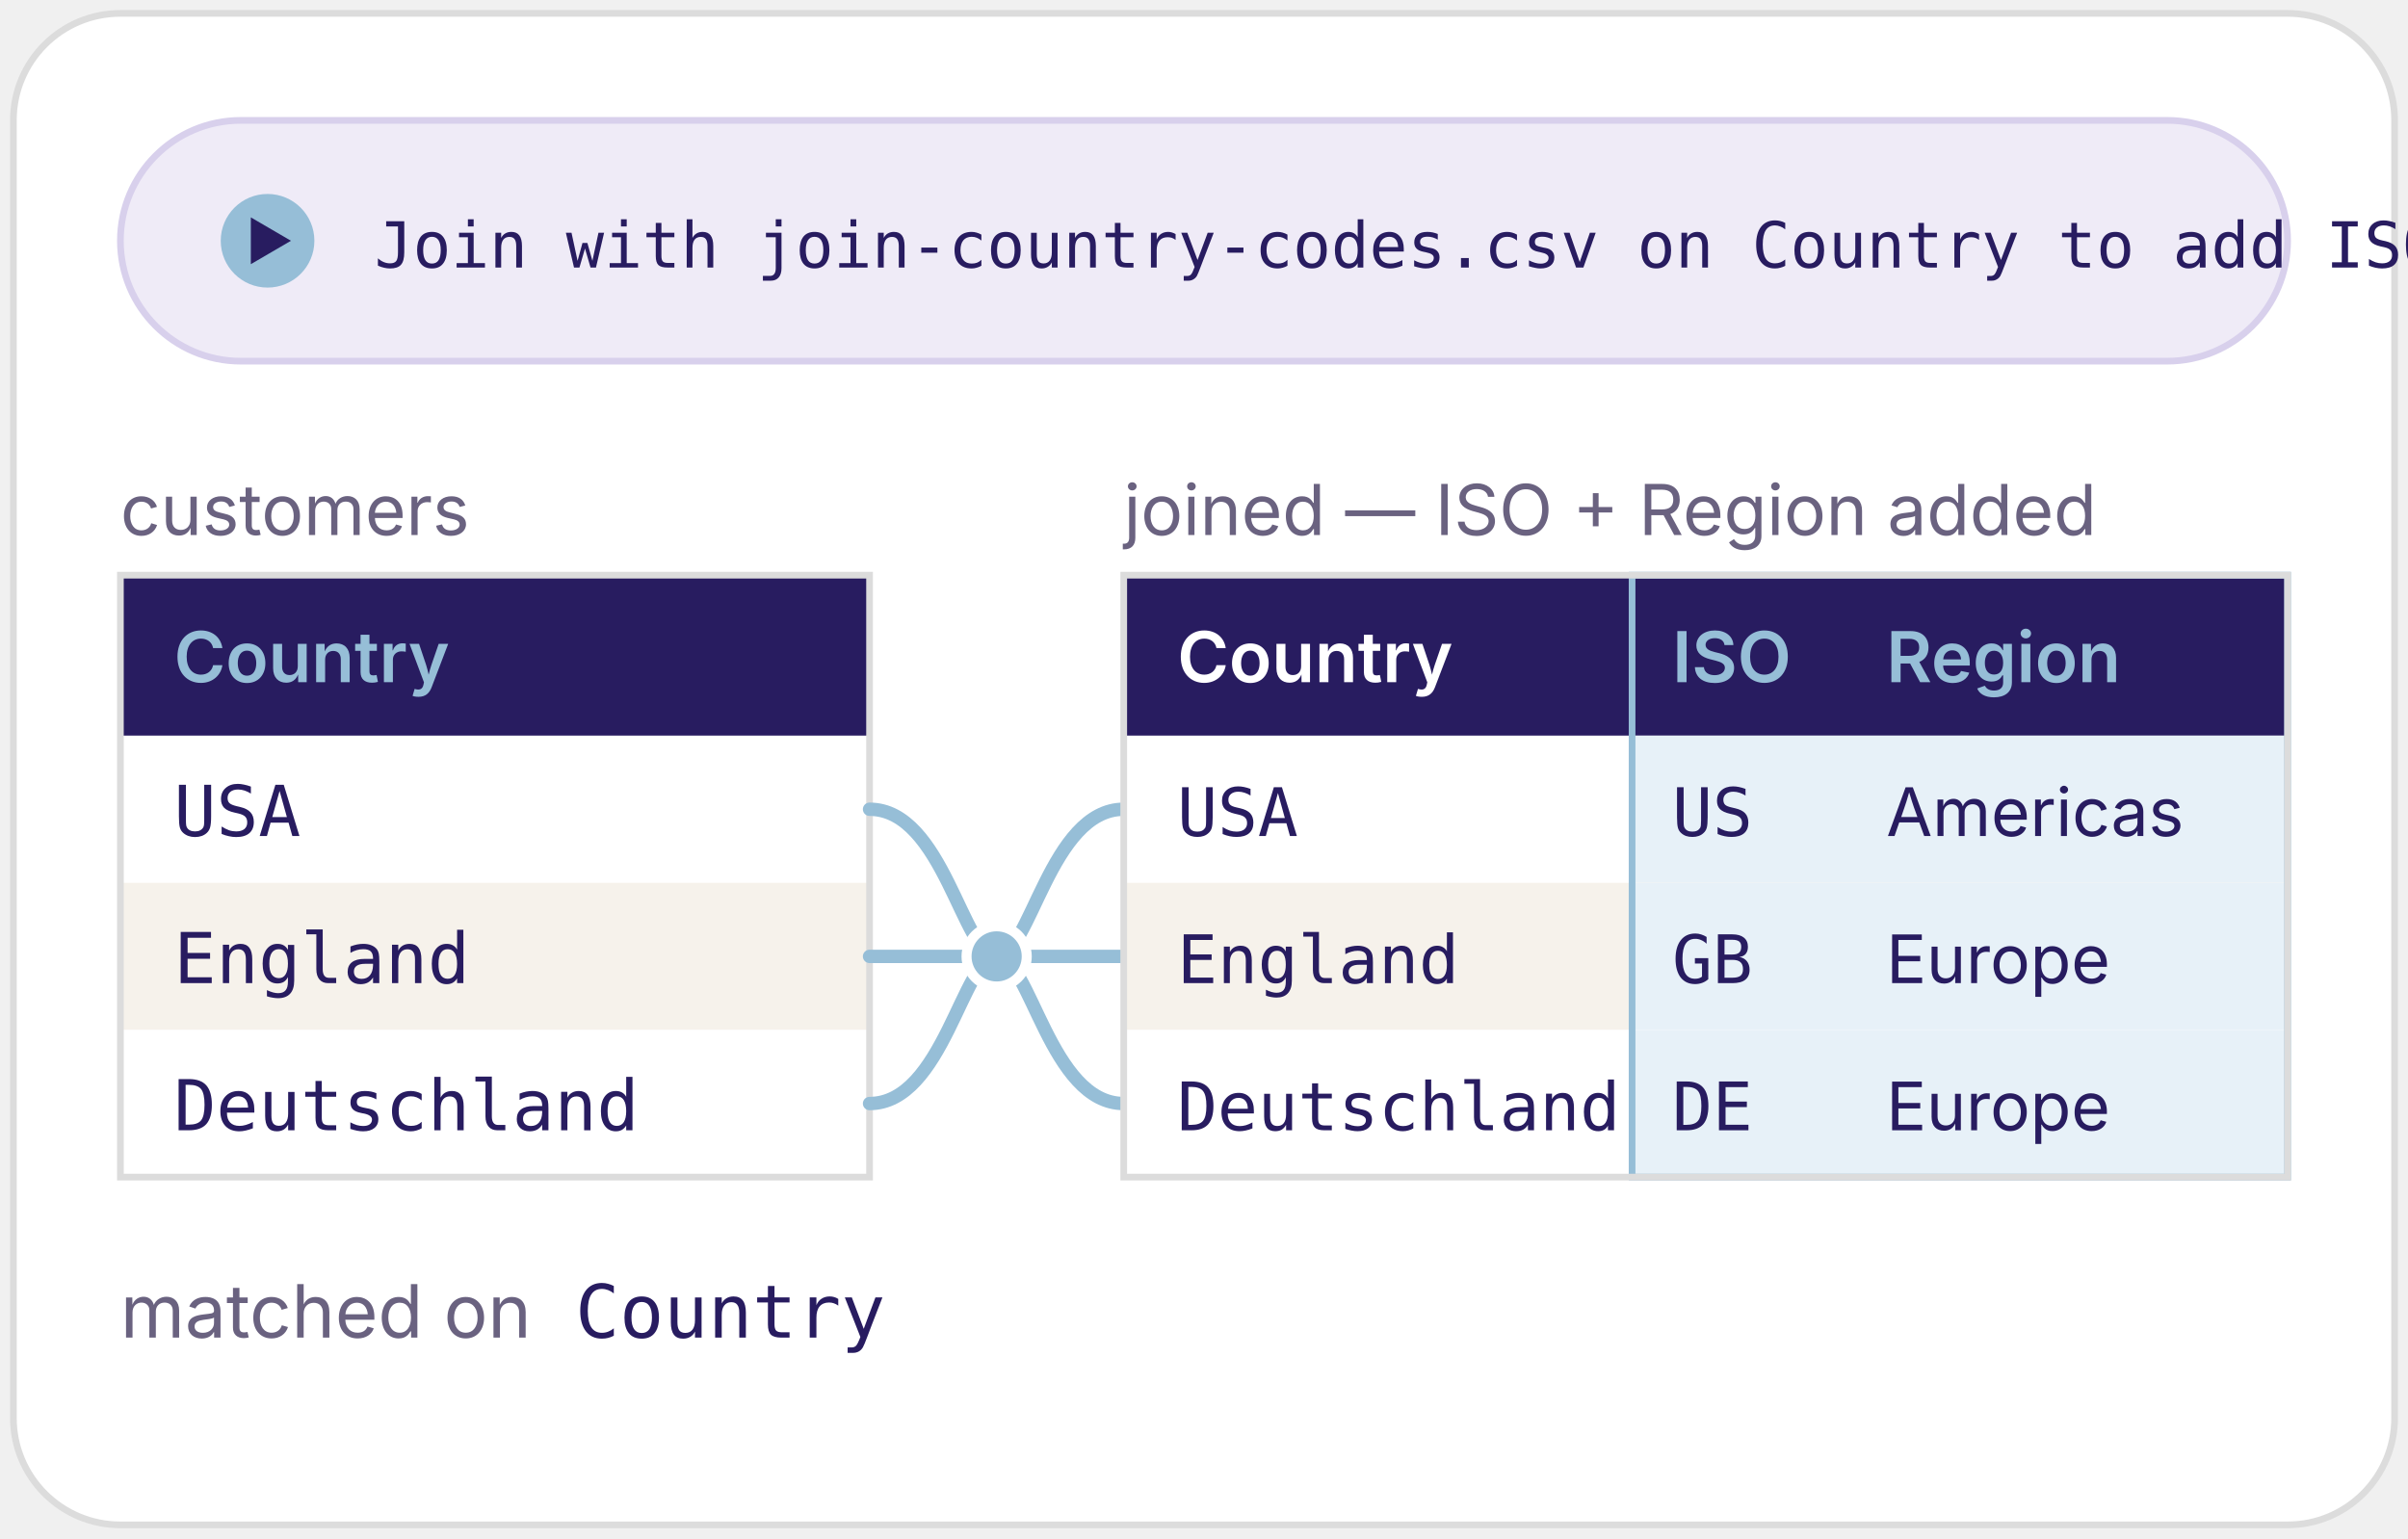
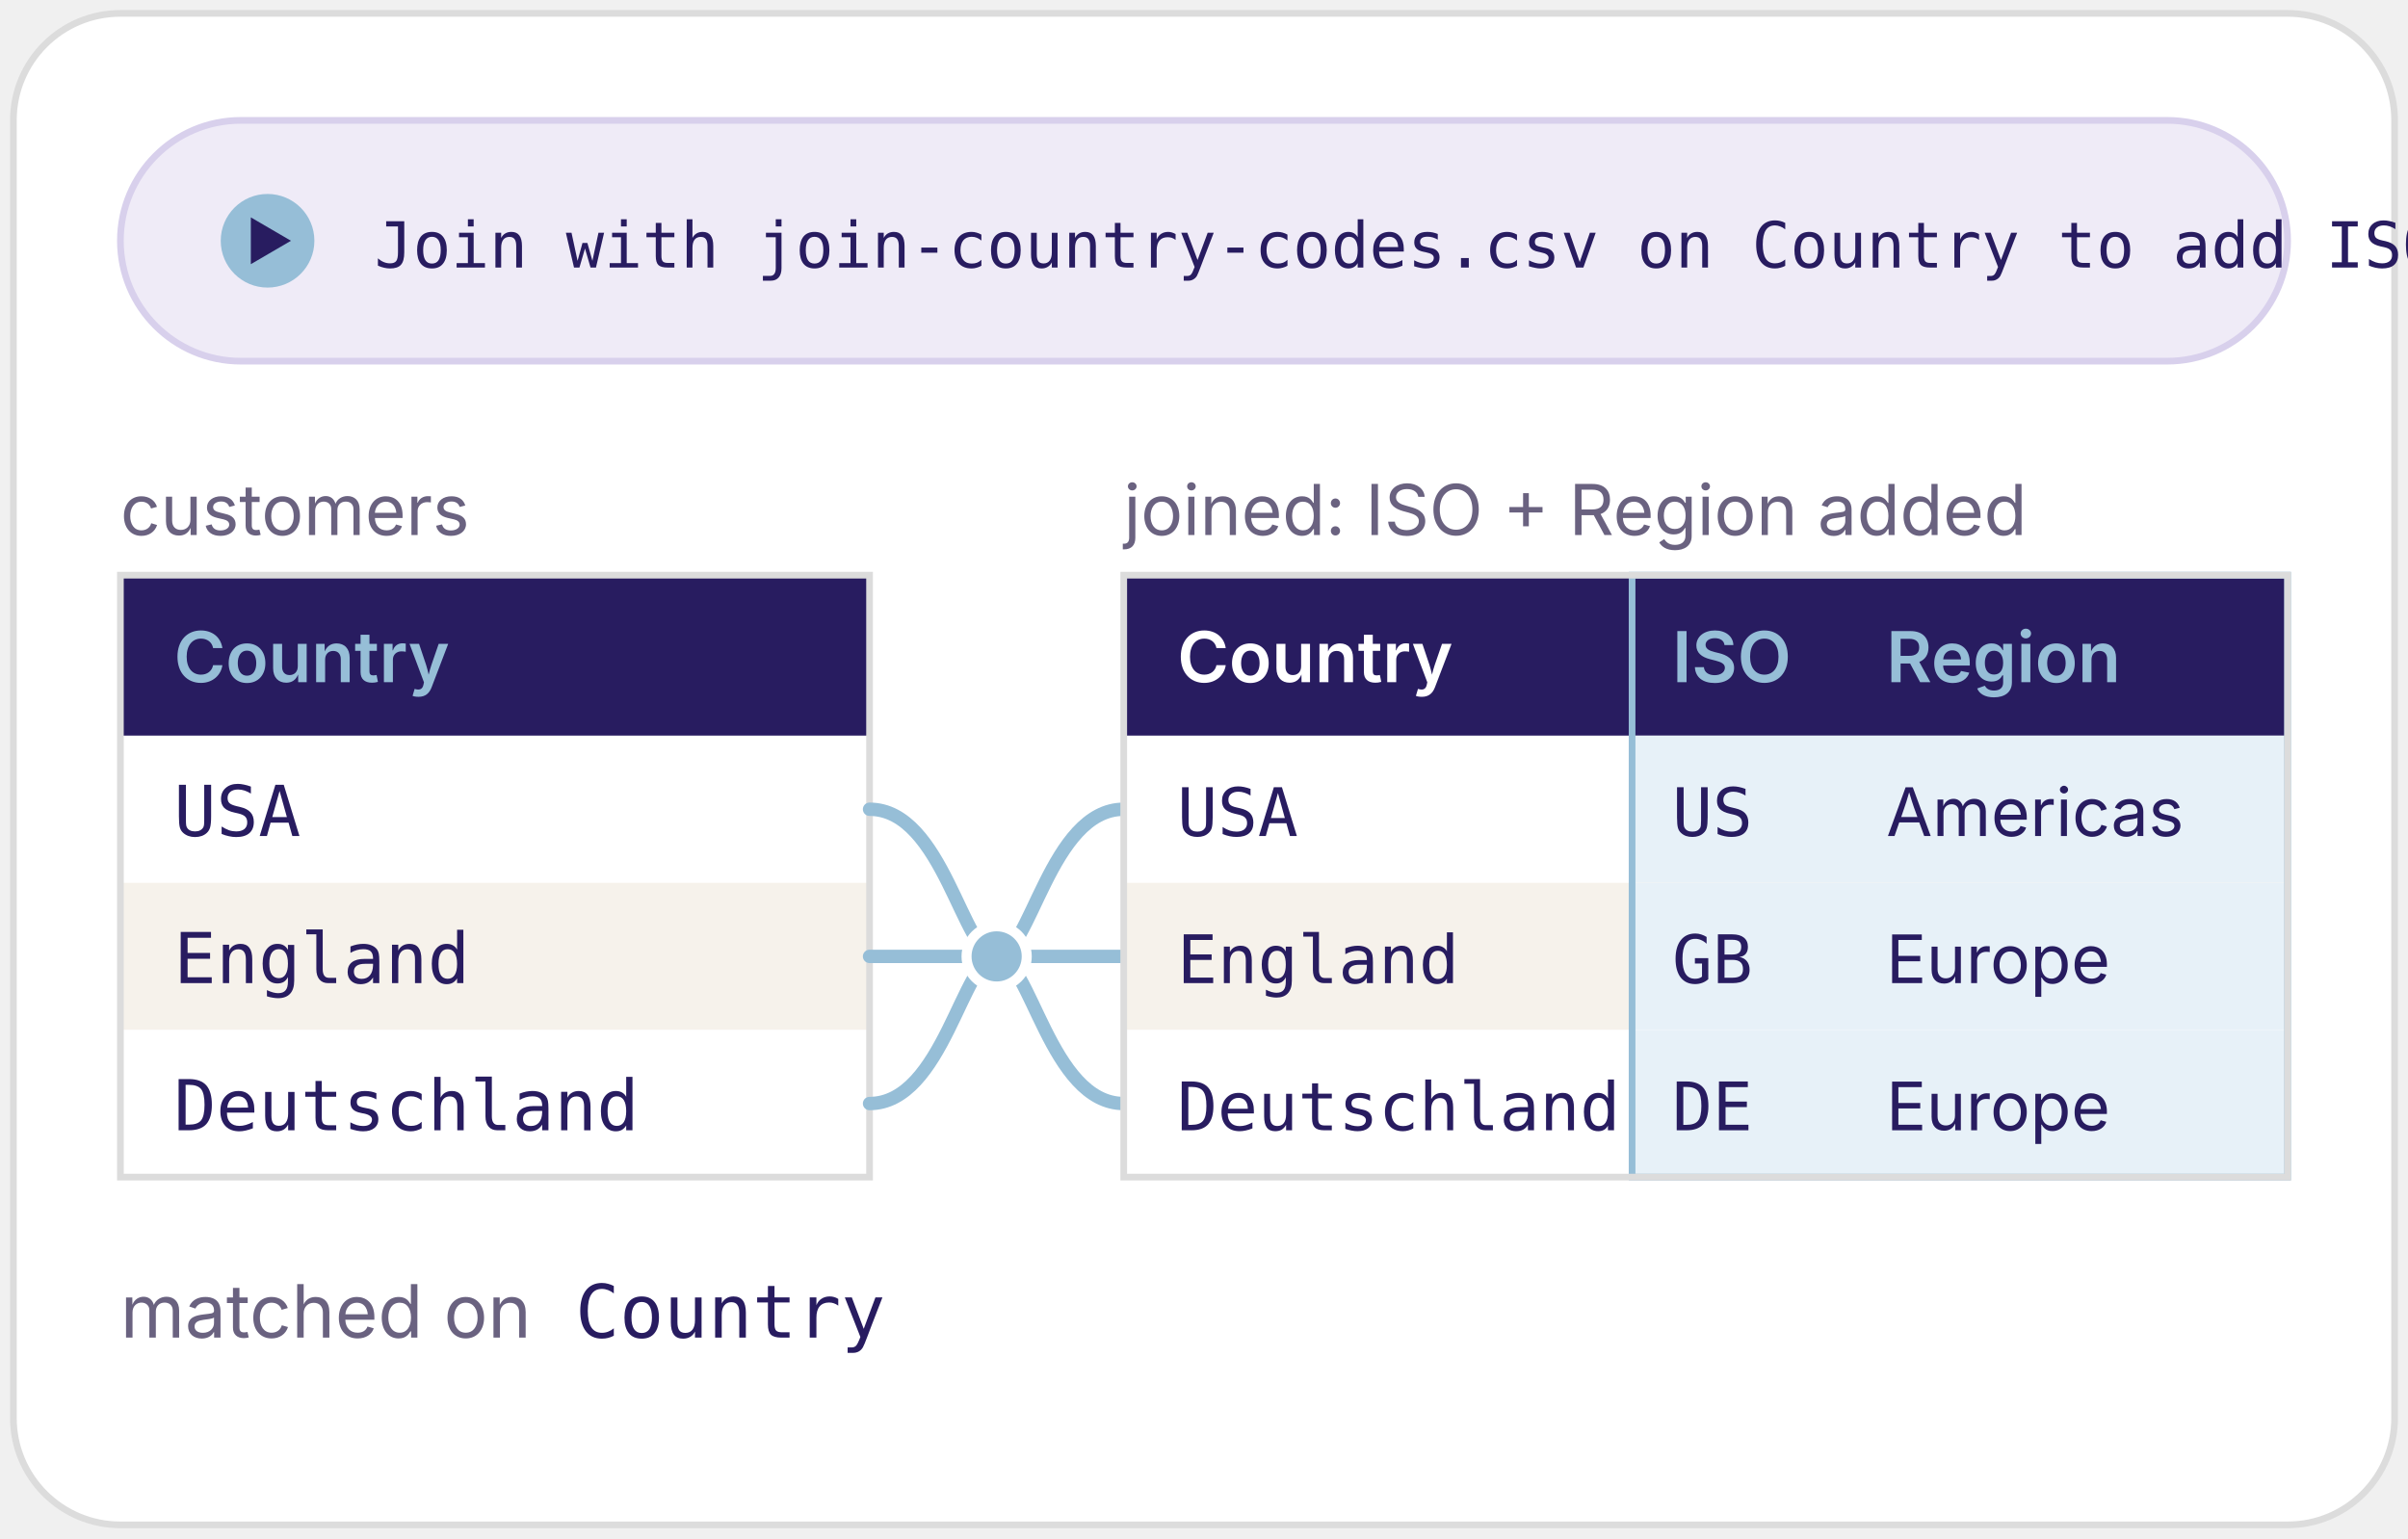
<svg xmlns="http://www.w3.org/2000/svg" viewBox="0 0 360 230" width="360" height="230" font-family="Inter, ui-sans-serif, system-ui, sans-serif">
  <rect x="2" y="2" width="356" height="226" rx="16" fill="#FFFFFF" stroke="#DCDCDC" />
  <rect x="18" y="18" width="324" height="36" rx="18" fill="#EFEBF7" stroke="#D8D0EC" />
  <circle cx="40" cy="36" r="7" fill="#96BED7" />
  <path d="M37.5 32.5 L43.5 36 L37.5 39.5 Z" fill="#281C60" />
  <text x="56" y="40" font-family="JetBrains Mono, ui-monospace, monospace" font-size="9.5" fill="#281C60" textLength="278" lengthAdjust="spacingAndGlyphs">Join with join-country-codes.csv on Country to add ISO and Region</text>
  <g font-size="10.5">
    <text x="18" y="80" font-size="10.5" fill="#6A6280">customers</text>
    <rect x="18" y="86" width="112" height="24" fill="#281C60" />
    <text x="26" y="102" font-size="10.5" font-weight="600" fill="#96BED7">Country</text>
    <rect x="18" y="110" width="112" height="22" fill="#FFFFFF" />
    <text x="26" y="125" font-family="JetBrains Mono, ui-monospace, monospace" fill="#281C60">USA</text>
    <rect x="18" y="132" width="112" height="22" fill="#F6F2EB" />
    <text x="26" y="147" font-family="JetBrains Mono, ui-monospace, monospace" fill="#281C60">England</text>
    <rect x="18" y="154" width="112" height="22" fill="#FFFFFF" />
    <text x="26" y="169" font-family="JetBrains Mono, ui-monospace, monospace" fill="#281C60">Deutschland</text>
    <rect x="18" y="86" width="112" height="90" fill="none" stroke="#DCDCDC" />
  </g>
  <g stroke="#96BED7" stroke-width="2" fill="none" stroke-linecap="round">
    <path d="M130 121 C 141 121, 144 143, 149 143" />
    <path d="M130 143 C 141 143, 144 143, 149 143" />
    <path d="M130 165 C 141 165, 144 143, 149 143" />
    <path d="M149 143 C 154 143, 157 121, 168 121" />
    <path d="M149 143 C 154 143, 157 143, 168 143" />
    <path d="M149 143 C 154 143, 157 165, 168 165" />
  </g>
  <circle cx="149" cy="143" r="4.5" fill="#96BED7" stroke="#FFFFFF" stroke-width="1.5" />
  <g font-size="10.5">
-     <text x="168" y="80" font-size="10.5" fill="#6A6280">joined — ISO + Region added</text>
+     <text x="168" y="80" font-size="10.5" fill="#6A6280">joined: ISO + Region added</text>
    <rect x="168" y="86" width="174" height="24" fill="#281C60" />
    <text x="176" y="102" font-size="10.5" font-weight="600" fill="#FFFFFF">Country</text>
    <text x="250" y="102" font-size="10.5" font-weight="600" fill="#96BED7">ISO</text>
    <text x="282" y="102" font-size="10.5" font-weight="600" fill="#96BED7">Region</text>
    <rect x="168" y="110" width="174" height="22" fill="#FFFFFF" />
    <rect x="244" y="110" width="98" height="22" fill="#E7F1F8" />
    <text x="176" y="125" font-family="JetBrains Mono, ui-monospace, monospace" font-size="10" fill="#281C60">USA</text>
    <text x="250" y="125" font-family="JetBrains Mono, ui-monospace, monospace" font-size="10" fill="#281C60">US</text>
    <text x="282" y="125" font-size="10" fill="#281C60">Americas</text>
    <rect x="168" y="132" width="174" height="22" fill="#F6F2EB" />
    <rect x="244" y="132" width="98" height="22" fill="#E7F1F8" />
    <text x="176" y="147" font-family="JetBrains Mono, ui-monospace, monospace" font-size="10" fill="#281C60">England</text>
    <text x="250" y="147" font-family="JetBrains Mono, ui-monospace, monospace" font-size="10" fill="#281C60">GB</text>
    <text x="282" y="147" font-size="10" fill="#281C60">Europe</text>
    <rect x="168" y="154" width="174" height="22" fill="#FFFFFF" />
    <rect x="244" y="154" width="98" height="22" fill="#E7F1F8" />
    <text x="176" y="169" font-family="JetBrains Mono, ui-monospace, monospace" font-size="10" fill="#281C60">Deutschland</text>
    <text x="250" y="169" font-family="JetBrains Mono, ui-monospace, monospace" font-size="10" fill="#281C60">DE</text>
    <text x="282" y="169" font-size="10" fill="#281C60">Europe</text>
    <rect x="244" y="86" width="98" height="90" fill="none" stroke="#96BED7" />
    <rect x="168" y="86" width="174" height="90" fill="none" stroke="#DCDCDC" />
  </g>
  <text x="18" y="200" font-size="11" fill="#6A6280">matched on </text>
  <text x="86" y="200" font-size="11" font-family="JetBrains Mono, ui-monospace, monospace" fill="#281C60">Country</text>
</svg>
